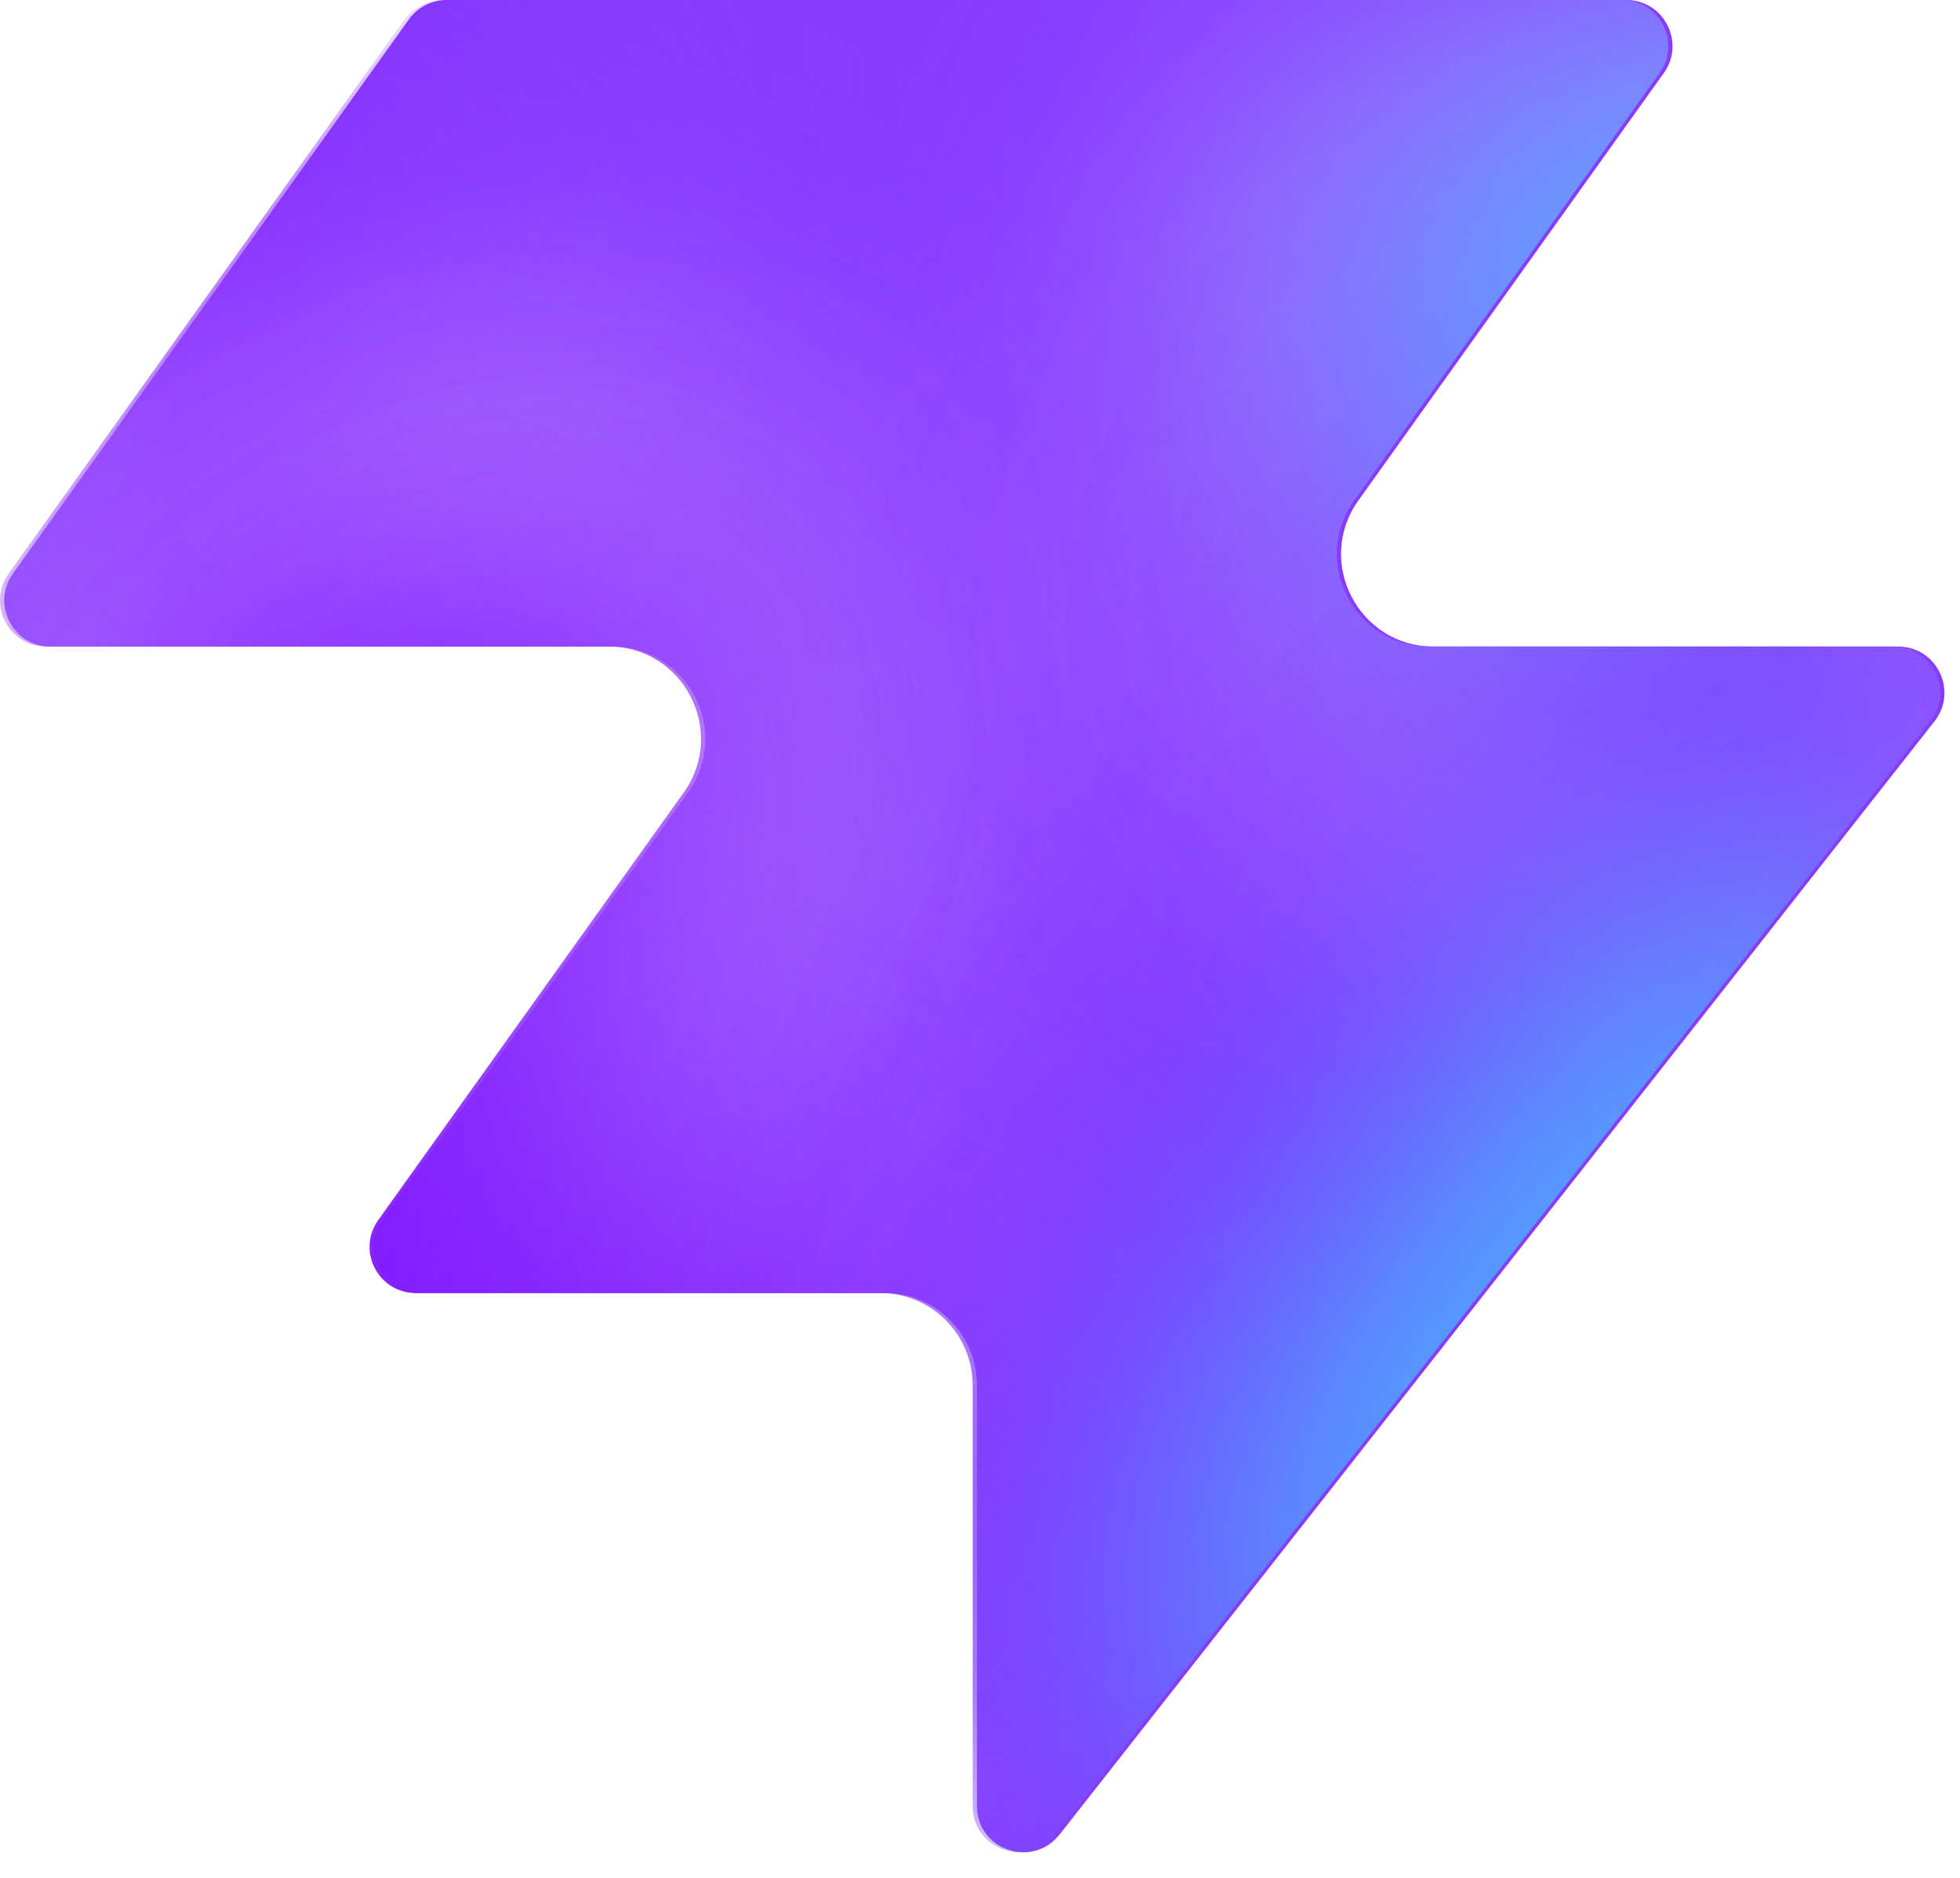
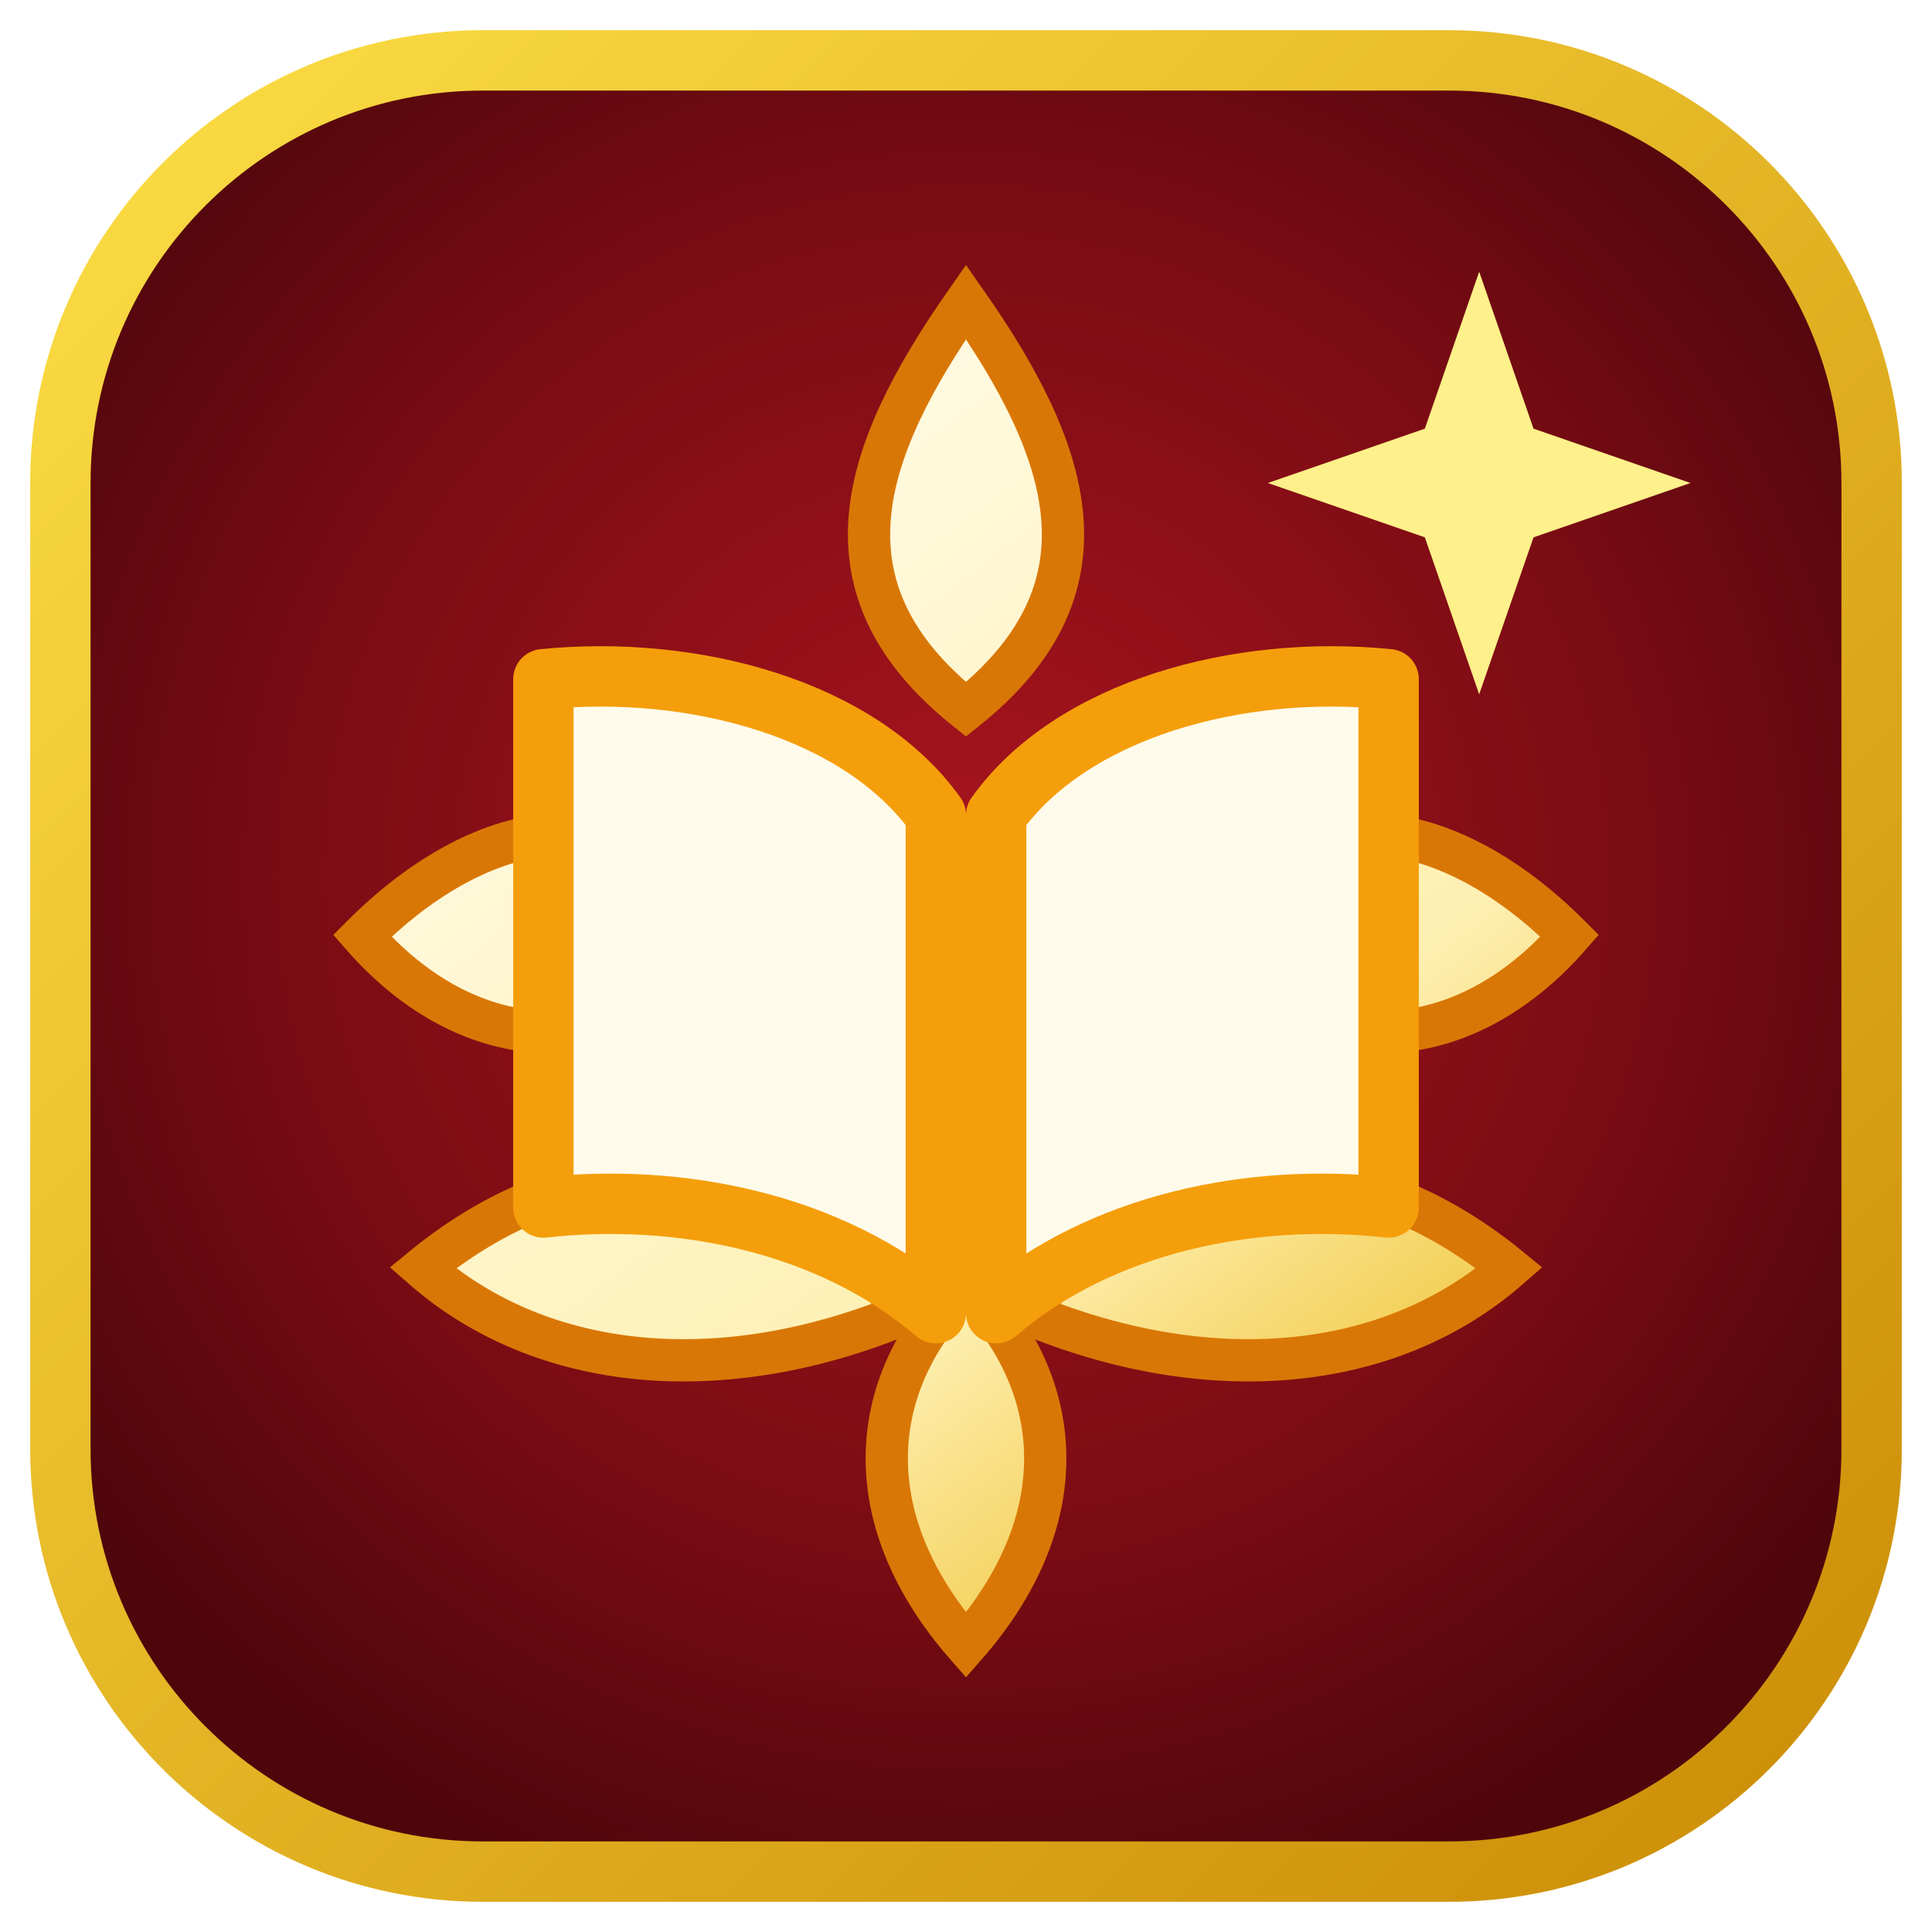
- <svg xmlns="http://www.w3.org/2000/svg" width="48" height="46" fill="none" viewBox="0 0 48 46">
-   <path fill="#863bff" d="M25.946 44.938c-.664.845-2.021.375-2.021-.698V33.937a2.26 2.26 0 0 0-2.262-2.262H10.287c-.92 0-1.456-1.04-.92-1.788l7.48-10.471c1.07-1.497 0-3.578-1.842-3.578H1.237c-.92 0-1.456-1.04-.92-1.788L10.013.474c.214-.297.556-.474.92-.474h28.894c.92 0 1.456 1.04.92 1.788l-7.48 10.471c-1.07 1.498 0 3.579 1.842 3.579h11.377c.943 0 1.473 1.088.89 1.83L25.947 44.94z" style="fill:#863bff;fill:color(display-p3 .525 .23 1);fill-opacity:1" />
-   <mask id="a" width="48" height="46" x="0" y="0" maskUnits="userSpaceOnUse" style="mask-type:alpha">
-     <path fill="#000" d="M25.842 44.938c-.664.844-2.021.375-2.021-.698V33.937a2.26 2.26 0 0 0-2.262-2.262H10.183c-.92 0-1.456-1.04-.92-1.788l7.48-10.471c1.07-1.498 0-3.579-1.842-3.579H1.133c-.92 0-1.456-1.04-.92-1.787L9.91.473c.214-.297.556-.474.92-.474h28.894c.92 0 1.456 1.04.92 1.788l-7.48 10.471c-1.07 1.498 0 3.578 1.842 3.578h11.377c.943 0 1.473 1.088.89 1.832L25.843 44.94z" style="fill:#000;fill-opacity:1" />
-   </mask>
-   <g mask="url(#a)">
-     <g filter="url(#b)">
-       <ellipse cx="5.508" cy="14.704" fill="#ede6ff" rx="5.508" ry="14.704" style="fill:#ede6ff;fill:color(display-p3 .927 .903 1);fill-opacity:1" transform="matrix(.00324 1 1 -.00324 -4.47 31.516)" />
-     </g>
-     <g filter="url(#c)">
-       <ellipse cx="10.399" cy="29.851" fill="#ede6ff" rx="10.399" ry="29.851" style="fill:#ede6ff;fill:color(display-p3 .927 .903 1);fill-opacity:1" transform="matrix(.00324 1 1 -.00324 -39.328 7.883)" />
-     </g>
-     <g filter="url(#d)">
-       <ellipse cx="5.508" cy="30.487" fill="#7e14ff" rx="5.508" ry="30.487" style="fill:#7e14ff;fill:color(display-p3 .492 .077 1);fill-opacity:1" transform="rotate(89.814 -25.913 -14.639)scale(1 -1)" />
-     </g>
-     <g filter="url(#e)">
-       <ellipse cx="5.508" cy="30.599" fill="#7e14ff" rx="5.508" ry="30.599" style="fill:#7e14ff;fill:color(display-p3 .492 .077 1);fill-opacity:1" transform="rotate(89.814 -32.644 -3.334)scale(1 -1)" />
-     </g>
-     <g filter="url(#f)">
-       <ellipse cx="5.508" cy="30.599" fill="#7e14ff" rx="5.508" ry="30.599" style="fill:#7e14ff;fill:color(display-p3 .492 .077 1);fill-opacity:1" transform="matrix(.00324 1 1 -.00324 -34.34 30.47)" />
-     </g>
-     <g filter="url(#g)">
-       <ellipse cx="14.072" cy="22.078" fill="#ede6ff" rx="14.072" ry="22.078" style="fill:#ede6ff;fill:color(display-p3 .927 .903 1);fill-opacity:1" transform="rotate(93.35 24.506 48.493)scale(-1 1)" />
-     </g>
-     <g filter="url(#h)">
-       <ellipse cx="3.47" cy="21.501" fill="#7e14ff" rx="3.47" ry="21.501" style="fill:#7e14ff;fill:color(display-p3 .492 .077 1);fill-opacity:1" transform="rotate(89.009 28.708 47.59)scale(-1 1)" />
-     </g>
-     <g filter="url(#i)">
-       <ellipse cx="3.47" cy="21.501" fill="#7e14ff" rx="3.47" ry="21.501" style="fill:#7e14ff;fill:color(display-p3 .492 .077 1);fill-opacity:1" transform="rotate(89.009 28.708 47.59)scale(-1 1)" />
-     </g>
-     <g filter="url(#j)">
-       <ellipse cx=".387" cy="8.972" fill="#7e14ff" rx="4.407" ry="29.108" style="fill:#7e14ff;fill:color(display-p3 .492 .077 1);fill-opacity:1" transform="rotate(39.51 .387 8.972)" />
-     </g>
-     <g filter="url(#k)">
-       <ellipse cx="47.523" cy="-6.092" fill="#7e14ff" rx="4.407" ry="29.108" style="fill:#7e14ff;fill:color(display-p3 .492 .077 1);fill-opacity:1" transform="rotate(37.892 47.523 -6.092)" />
-     </g>
-     <g filter="url(#l)">
-       <ellipse cx="41.412" cy="6.333" fill="#47bfff" rx="5.971" ry="9.665" style="fill:#47bfff;fill:color(display-p3 .28 .748 1);fill-opacity:1" transform="rotate(37.892 41.412 6.333)" />
-     </g>
-     <g filter="url(#m)">
-       <ellipse cx="-1.879" cy="38.332" fill="#7e14ff" rx="4.407" ry="29.108" style="fill:#7e14ff;fill:color(display-p3 .492 .077 1);fill-opacity:1" transform="rotate(37.892 -1.88 38.332)" />
-     </g>
-     <g filter="url(#n)">
-       <ellipse cx="-1.879" cy="38.332" fill="#7e14ff" rx="4.407" ry="29.108" style="fill:#7e14ff;fill:color(display-p3 .492 .077 1);fill-opacity:1" transform="rotate(37.892 -1.88 38.332)" />
-     </g>
-     <g filter="url(#o)">
-       <ellipse cx="35.651" cy="29.907" fill="#7e14ff" rx="4.407" ry="29.108" style="fill:#7e14ff;fill:color(display-p3 .492 .077 1);fill-opacity:1" transform="rotate(37.892 35.651 29.907)" />
-     </g>
-     <g filter="url(#p)">
-       <ellipse cx="38.418" cy="32.4" fill="#47bfff" rx="5.971" ry="15.297" style="fill:#47bfff;fill:color(display-p3 .28 .748 1);fill-opacity:1" transform="rotate(37.892 38.418 32.4)" />
-     </g>
-   </g>
+ <svg xmlns="http://www.w3.org/2000/svg" viewBox="0 0 64 64" fill="none">
  <defs>
-     <filter id="b" width="60.045" height="41.654" x="-19.77" y="16.149" color-interpolation-filters="sRGB" filterUnits="userSpaceOnUse">
-       <feFlood flood-opacity="0" result="BackgroundImageFix" />
-       <feBlend in="SourceGraphic" in2="BackgroundImageFix" result="shape" />
-       <feGaussianBlur result="effect1_foregroundBlur_2002_17158" stdDeviation="7.659" />
-     </filter>
-     <filter id="c" width="90.34" height="51.437" x="-54.613" y="-7.533" color-interpolation-filters="sRGB" filterUnits="userSpaceOnUse">
-       <feFlood flood-opacity="0" result="BackgroundImageFix" />
-       <feBlend in="SourceGraphic" in2="BackgroundImageFix" result="shape" />
-       <feGaussianBlur result="effect1_foregroundBlur_2002_17158" stdDeviation="7.659" />
-     </filter>
-     <filter id="d" width="79.355" height="29.4" x="-49.64" y="2.03" color-interpolation-filters="sRGB" filterUnits="userSpaceOnUse">
-       <feFlood flood-opacity="0" result="BackgroundImageFix" />
-       <feBlend in="SourceGraphic" in2="BackgroundImageFix" result="shape" />
-       <feGaussianBlur result="effect1_foregroundBlur_2002_17158" stdDeviation="4.596" />
-     </filter>
-     <filter id="e" width="79.579" height="29.4" x="-45.045" y="20.029" color-interpolation-filters="sRGB" filterUnits="userSpaceOnUse">
-       <feFlood flood-opacity="0" result="BackgroundImageFix" />
-       <feBlend in="SourceGraphic" in2="BackgroundImageFix" result="shape" />
-       <feGaussianBlur result="effect1_foregroundBlur_2002_17158" stdDeviation="4.596" />
-     </filter>
-     <filter id="f" width="79.579" height="29.4" x="-43.513" y="21.178" color-interpolation-filters="sRGB" filterUnits="userSpaceOnUse">
-       <feFlood flood-opacity="0" result="BackgroundImageFix" />
-       <feBlend in="SourceGraphic" in2="BackgroundImageFix" result="shape" />
-       <feGaussianBlur result="effect1_foregroundBlur_2002_17158" stdDeviation="4.596" />
-     </filter>
-     <filter id="g" width="74.749" height="58.852" x="15.756" y="-17.901" color-interpolation-filters="sRGB" filterUnits="userSpaceOnUse">
-       <feFlood flood-opacity="0" result="BackgroundImageFix" />
-       <feBlend in="SourceGraphic" in2="BackgroundImageFix" result="shape" />
-       <feGaussianBlur result="effect1_foregroundBlur_2002_17158" stdDeviation="7.659" />
-     </filter>
-     <filter id="h" width="61.377" height="25.362" x="23.548" y="2.284" color-interpolation-filters="sRGB" filterUnits="userSpaceOnUse">
-       <feFlood flood-opacity="0" result="BackgroundImageFix" />
-       <feBlend in="SourceGraphic" in2="BackgroundImageFix" result="shape" />
-       <feGaussianBlur result="effect1_foregroundBlur_2002_17158" stdDeviation="4.596" />
-     </filter>
-     <filter id="i" width="61.377" height="25.362" x="23.548" y="2.284" color-interpolation-filters="sRGB" filterUnits="userSpaceOnUse">
-       <feFlood flood-opacity="0" result="BackgroundImageFix" />
-       <feBlend in="SourceGraphic" in2="BackgroundImageFix" result="shape" />
-       <feGaussianBlur result="effect1_foregroundBlur_2002_17158" stdDeviation="4.596" />
-     </filter>
-     <filter id="j" width="56.045" height="63.649" x="-27.636" y="-22.853" color-interpolation-filters="sRGB" filterUnits="userSpaceOnUse">
-       <feFlood flood-opacity="0" result="BackgroundImageFix" />
-       <feBlend in="SourceGraphic" in2="BackgroundImageFix" result="shape" />
-       <feGaussianBlur result="effect1_foregroundBlur_2002_17158" stdDeviation="4.596" />
-     </filter>
-     <filter id="k" width="54.814" height="64.646" x="20.116" y="-38.415" color-interpolation-filters="sRGB" filterUnits="userSpaceOnUse">
-       <feFlood flood-opacity="0" result="BackgroundImageFix" />
-       <feBlend in="SourceGraphic" in2="BackgroundImageFix" result="shape" />
-       <feGaussianBlur result="effect1_foregroundBlur_2002_17158" stdDeviation="4.596" />
-     </filter>
-     <filter id="l" width="33.541" height="35.313" x="24.641" y="-11.323" color-interpolation-filters="sRGB" filterUnits="userSpaceOnUse">
-       <feFlood flood-opacity="0" result="BackgroundImageFix" />
-       <feBlend in="SourceGraphic" in2="BackgroundImageFix" result="shape" />
-       <feGaussianBlur result="effect1_foregroundBlur_2002_17158" stdDeviation="4.596" />
-     </filter>
-     <filter id="m" width="54.814" height="64.646" x="-29.286" y="6.009" color-interpolation-filters="sRGB" filterUnits="userSpaceOnUse">
-       <feFlood flood-opacity="0" result="BackgroundImageFix" />
-       <feBlend in="SourceGraphic" in2="BackgroundImageFix" result="shape" />
-       <feGaussianBlur result="effect1_foregroundBlur_2002_17158" stdDeviation="4.596" />
-     </filter>
-     <filter id="n" width="54.814" height="64.646" x="-29.286" y="6.009" color-interpolation-filters="sRGB" filterUnits="userSpaceOnUse">
-       <feFlood flood-opacity="0" result="BackgroundImageFix" />
-       <feBlend in="SourceGraphic" in2="BackgroundImageFix" result="shape" />
-       <feGaussianBlur result="effect1_foregroundBlur_2002_17158" stdDeviation="4.596" />
-     </filter>
-     <filter id="o" width="54.814" height="64.646" x="8.244" y="-2.416" color-interpolation-filters="sRGB" filterUnits="userSpaceOnUse">
-       <feFlood flood-opacity="0" result="BackgroundImageFix" />
-       <feBlend in="SourceGraphic" in2="BackgroundImageFix" result="shape" />
-       <feGaussianBlur result="effect1_foregroundBlur_2002_17158" stdDeviation="4.596" />
-     </filter>
-     <filter id="p" width="39.409" height="43.623" x="18.713" y="10.588" color-interpolation-filters="sRGB" filterUnits="userSpaceOnUse">
-       <feFlood flood-opacity="0" result="BackgroundImageFix" />
-       <feBlend in="SourceGraphic" in2="BackgroundImageFix" result="shape" />
-       <feGaussianBlur result="effect1_foregroundBlur_2002_17158" stdDeviation="4.596" />
-     </filter>
+     <radialGradient id="vh-lacquer" cx="50%" cy="45%" r="60%">
+       <stop offset="0%" stop-color="#a8141e" />
+       <stop offset="60%" stop-color="#7c0c14" />
+       <stop offset="100%" stop-color="#4e060b" />
+     </radialGradient>
+     <linearGradient id="vh-gold-fill" x1="16" y1="12" x2="48" y2="54" gradientUnits="userSpaceOnUse">
+       <stop offset="0%" stop-color="#fffdf0" />
+       <stop offset="65%" stop-color="#fef0b3" />
+       <stop offset="100%" stop-color="#eab308" />
+     </linearGradient>
+     <linearGradient id="vh-gold-rim" x1="0" y1="0" x2="64" y2="64" gradientUnits="userSpaceOnUse">
+       <stop offset="0%" stop-color="#fde047" />
+       <stop offset="100%" stop-color="#ca8a04" />
+     </linearGradient>
  </defs>
+   <rect x="2" y="2" width="60" height="60" rx="14" fill="url(#vh-lacquer)" stroke="url(#vh-gold-rim)" stroke-width="2" />
+   <path d="M32 10C35.5 15 37 19.5 32 23.5C27 19.5 28.5 15 32 10Z" fill="url(#vh-gold-fill)" stroke="#d97706" stroke-width="1.4" />
+   <path d="M12 31C16 27 21 26 24.5 31C20.5 35.5 15.5 35 12 31Z" fill="url(#vh-gold-fill)" stroke="#d97706" stroke-width="1.4" />
+   <path d="M52 31C48 27 43 26 39.5 31C43.5 35.5 48.5 35 52 31Z" fill="url(#vh-gold-fill)" stroke="#d97706" stroke-width="1.4" />
+   <path d="M14 42C19.5 37.5 26 38 30 43.5C24 46 18 45.5 14 42Z" fill="url(#vh-gold-fill)" stroke="#d97706" stroke-width="1.4" />
+   <path d="M50 42C44.5 37.5 38 38 34 43.5C40 46 46 45.5 50 42Z" fill="url(#vh-gold-fill)" stroke="#d97706" stroke-width="1.4" />
+   <path d="M32 42.5C35.5 46 35.5 50.5 32 54.5C28.5 50.5 28.5 46 32 42.5Z" fill="url(#vh-gold-fill)" stroke="#d97706" stroke-width="1.4" />
+   <path d="M18 22.5C23 22 28.5 23.5 31 27V43.5C27.5 40.5 22.5 39.5 18 40V22.5Z" fill="#fffbeb" stroke="#f59e0b" stroke-width="2" stroke-linejoin="round" />
+   <path d="M46 22.5C41 22 35.5 23.5 33 27V43.5C36.5 40.5 41.5 39.5 46 40V22.5Z" fill="#fffbeb" stroke="#f59e0b" stroke-width="2" stroke-linejoin="round" />
+   <path d="M49 9L50.8 14.2L56 16L50.8 17.8L49 23L47.2 17.8L42 16L47.2 14.2L49 9Z" fill="#fef08a" />
</svg>
